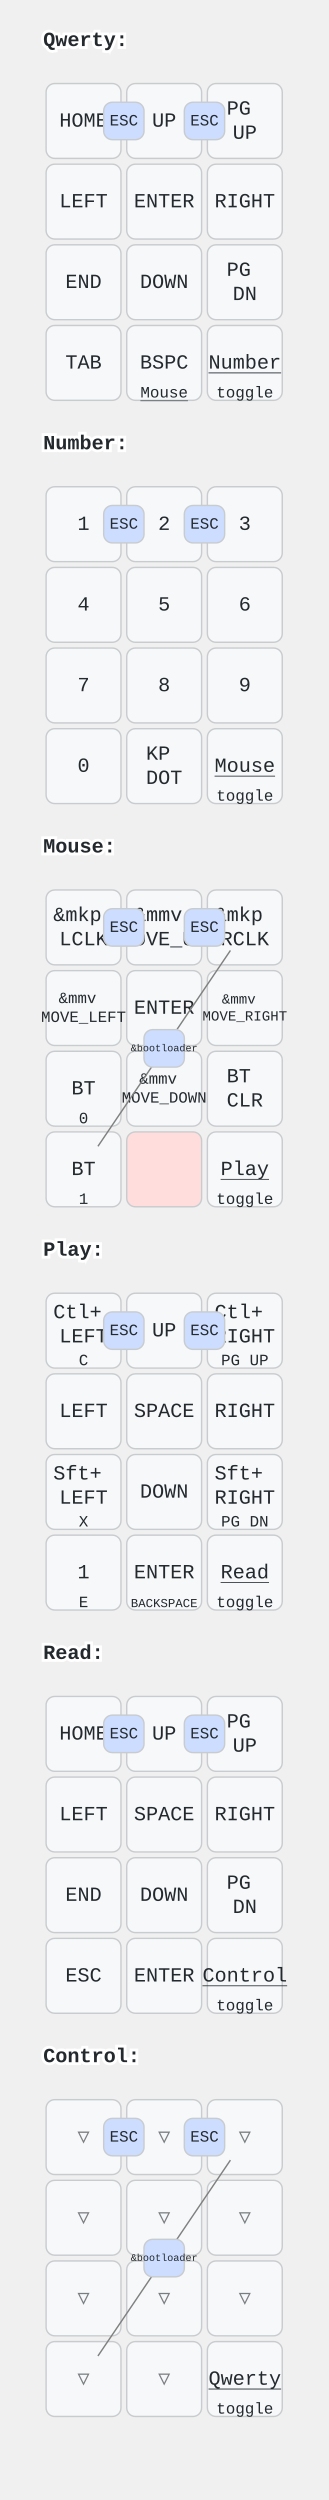
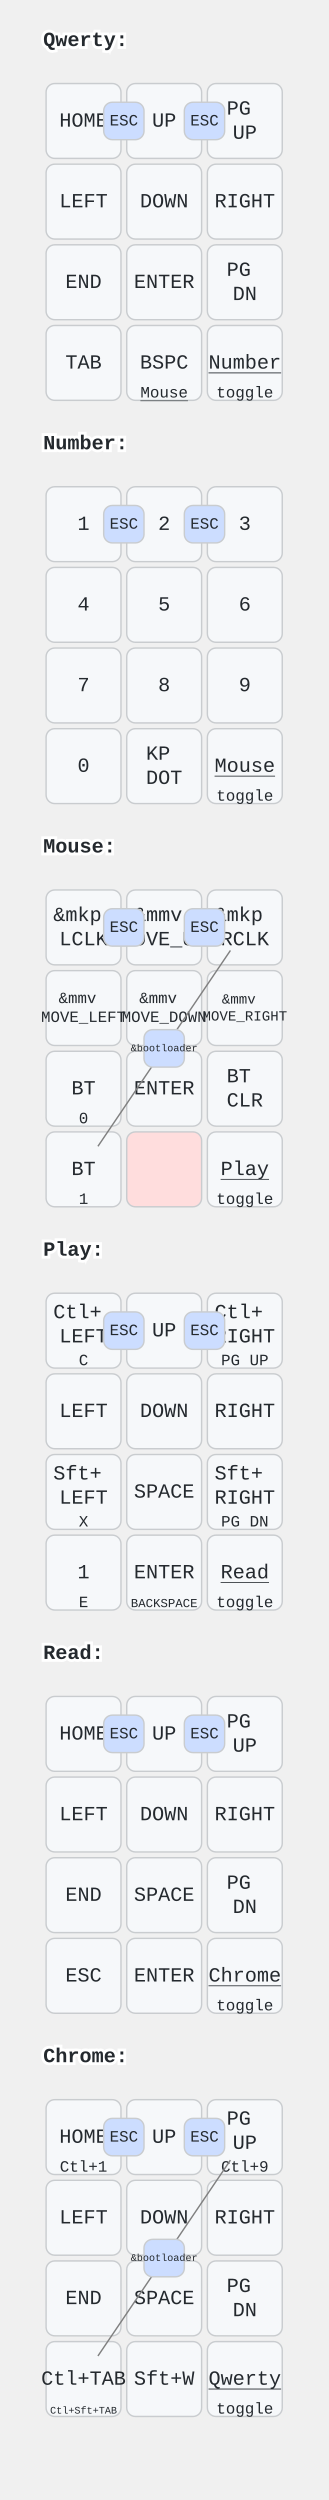
<svg xmlns="http://www.w3.org/2000/svg" width="228" height="1736" viewBox="0 0 228 1736" class="keymap">
  <style>/* inherit to force styles through use tags */
svg path {
    fill: inherit;
}

/* font and background color specifications */
svg.keymap {
    font-family: SFMono-Regular,Consolas,Liberation Mono,Menlo,monospace;
    font-size: 14px;
    font-kerning: normal;
    text-rendering: optimizeLegibility;
    fill: #24292e;
}

/* default key styling */
rect.key {
    fill: #f6f8fa;
}

rect.key, rect.combo {
    stroke: #c9cccf;
    stroke-width: 1;
}

/* default key side styling, only used is draw_key_sides is set */
rect.side {
    filter: brightness(90%);
}

/* color accent for combo boxes */
rect.combo, rect.combo-separate {
    fill: #cdf;
}

/* color accent for held keys */
rect.held, rect.combo.held {
    fill: #fdd;
}

/* color accent for ghost (optional) keys */
rect.ghost, rect.combo.ghost {
    stroke-dasharray: 4, 4;
    stroke-width: 2;
}

text {
    text-anchor: middle;
    dominant-baseline: middle;
}

/* styling for layer labels */
text.label {
    font-weight: bold;
    text-anchor: start;
    stroke: white;
    stroke-width: 4;
    paint-order: stroke;
}

/* styling for optional footer */
text.footer {
    text-anchor: end;
    dominant-baseline: auto;
    stroke: white;
    stroke-width: 4;
    paint-order: stroke;
}

/* styling for combo tap, and key non-tap label text */
text.combo, text.hold, text.shifted, text.left, text.right, text.tl, text.tr, text.bl, text.br {
    font-size: 11px;
}

text.hold, text.bl, text.br {
    text-anchor: middle;
    dominant-baseline: auto;
}

text.shifted, text.tl, text.tr {
    text-anchor: middle;
    dominant-baseline: hanging;
}

text.left, text.tl, text.bl {
    text-anchor: start;
}

text.right, text.tr, text.br {
    text-anchor: end;
}

text.layer-activator {
    text-decoration: underline;
}

/* styling for hold/shifted label text in combo box */
text.combo.hold, text.combo.shifted, text.combo.left, text.combo.right {
    font-size: 8px;
}

/* lighter symbol for transparent keys */
text.trans {
    fill: #7b7e81;
}

/* styling for combo dendrons */
path.combo {
    stroke-width: 1;
    stroke: gray;
    fill: none;
}

/* Start Tabler Icons Cleanup */
/* cannot use height/width with glyphs */
.icon-tabler &gt; path {
    fill: inherit;
    stroke: inherit;
    stroke-width: 2;
}
/* hide tabler's default box */
.icon-tabler &gt; path[stroke="none"][fill="none"] {
    visibility: hidden;
}
/* End Tabler Icons Cleanup */
</style>
  <g transform="translate(30, 0)" class="layer-Qwerty">
    <text x="0" y="28" class="label" id="Qwerty">Qwerty:</text>
    <g transform="translate(0, 56)">
      <g transform="translate(28, 28)" class="key keypos-0">
        <rect rx="6" ry="6" x="-26" y="-26" width="52" height="52" class="key" />
        <text x="0" y="0" class="key tap">HOME</text>
      </g>
      <g transform="translate(84, 28)" class="key keypos-1">
        <rect rx="6" ry="6" x="-26" y="-26" width="52" height="52" class="key" />
        <text x="0" y="0" class="key tap">UP</text>
      </g>
      <g transform="translate(140, 28)" class="key keypos-2">
        <rect rx="6" ry="6" x="-26" y="-26" width="52" height="52" class="key" />
        <text x="0" y="0" class="key tap">
          <tspan x="0" dy="-0.6em">PG</tspan>
          <tspan x="0" dy="1.2em">UP</tspan>
        </text>
      </g>
      <g transform="translate(28, 84)" class="key keypos-3">
        <rect rx="6" ry="6" x="-26" y="-26" width="52" height="52" class="key" />
        <text x="0" y="0" class="key tap">LEFT</text>
      </g>
      <g transform="translate(84, 84)" class="key keypos-4">
        <rect rx="6" ry="6" x="-26" y="-26" width="52" height="52" class="key" />
+         <text x="0" y="0" class="key tap">DOWN</text>
+       </g>
+       <g transform="translate(140, 84)" class="key keypos-5">
+         <rect rx="6" ry="6" x="-26" y="-26" width="52" height="52" class="key" />
+         <text x="0" y="0" class="key tap">RIGHT</text>
+       </g>
+       <g transform="translate(28, 140)" class="key keypos-6">
+         <rect rx="6" ry="6" x="-26" y="-26" width="52" height="52" class="key" />
+         <text x="0" y="0" class="key tap">END</text>
+       </g>
+       <g transform="translate(84, 140)" class="key keypos-7">
+         <rect rx="6" ry="6" x="-26" y="-26" width="52" height="52" class="key" />
        <text x="0" y="0" class="key tap">ENTER</text>
-       </g>
-       <g transform="translate(140, 84)" class="key keypos-5">
-         <rect rx="6" ry="6" x="-26" y="-26" width="52" height="52" class="key" />
-         <text x="0" y="0" class="key tap">RIGHT</text>
-       </g>
-       <g transform="translate(28, 140)" class="key keypos-6">
-         <rect rx="6" ry="6" x="-26" y="-26" width="52" height="52" class="key" />
-         <text x="0" y="0" class="key tap">END</text>
-       </g>
-       <g transform="translate(84, 140)" class="key keypos-7">
-         <rect rx="6" ry="6" x="-26" y="-26" width="52" height="52" class="key" />
-         <text x="0" y="0" class="key tap">DOWN</text>
      </g>
      <g transform="translate(140, 140)" class="key keypos-8">
        <rect rx="6" ry="6" x="-26" y="-26" width="52" height="52" class="key" />
        <text x="0" y="0" class="key tap">
          <tspan x="0" dy="-0.6em">PG</tspan>
          <tspan x="0" dy="1.2em">DN</tspan>
        </text>
      </g>
      <g transform="translate(28, 196)" class="key keypos-9">
        <rect rx="6" ry="6" x="-26" y="-26" width="52" height="52" class="key" />
        <text x="0" y="0" class="key tap">TAB</text>
      </g>
      <g transform="translate(84, 196)" class="key keypos-10">
        <rect rx="6" ry="6" x="-26" y="-26" width="52" height="52" class="key" />
        <text x="0" y="0" class="key tap">BSPC</text>
        <a href="#Mouse">
          <text x="0" y="24" class="key hold layer-activator">Mouse</text>
        </a>
      </g>
      <g transform="translate(140, 196)" class="key keypos-11">
        <rect rx="6" ry="6" x="-26" y="-26" width="52" height="52" class="key" />
        <a href="#Number">
          <text x="0" y="0" class="key tap layer-activator">Number</text>
        </a>
        <text x="0" y="24" class="key hold">toggle</text>
      </g>
      <g class="combo combopos-0">
        <rect rx="6" ry="6" x="42" y="15" width="28" height="26" class="combo" />
        <text x="56" y="28" class="combo tap">ESC</text>
      </g>
      <g class="combo combopos-1">
        <rect rx="6" ry="6" x="98" y="15" width="28" height="26" class="combo" />
        <text x="112" y="28" class="combo tap">ESC</text>
      </g>
    </g>
  </g>
  <g transform="translate(30, 280)" class="layer-Number">
    <text x="0" y="28" class="label" id="Number">Number:</text>
    <g transform="translate(0, 56)">
      <g transform="translate(28, 28)" class="key keypos-0">
        <rect rx="6" ry="6" x="-26" y="-26" width="52" height="52" class="key" />
        <text x="0" y="0" class="key tap">1</text>
      </g>
      <g transform="translate(84, 28)" class="key keypos-1">
        <rect rx="6" ry="6" x="-26" y="-26" width="52" height="52" class="key" />
        <text x="0" y="0" class="key tap">2</text>
      </g>
      <g transform="translate(140, 28)" class="key keypos-2">
        <rect rx="6" ry="6" x="-26" y="-26" width="52" height="52" class="key" />
        <text x="0" y="0" class="key tap">3</text>
      </g>
      <g transform="translate(28, 84)" class="key keypos-3">
        <rect rx="6" ry="6" x="-26" y="-26" width="52" height="52" class="key" />
        <text x="0" y="0" class="key tap">4</text>
      </g>
      <g transform="translate(84, 84)" class="key keypos-4">
        <rect rx="6" ry="6" x="-26" y="-26" width="52" height="52" class="key" />
        <text x="0" y="0" class="key tap">5</text>
      </g>
      <g transform="translate(140, 84)" class="key keypos-5">
        <rect rx="6" ry="6" x="-26" y="-26" width="52" height="52" class="key" />
        <text x="0" y="0" class="key tap">6</text>
      </g>
      <g transform="translate(28, 140)" class="key keypos-6">
        <rect rx="6" ry="6" x="-26" y="-26" width="52" height="52" class="key" />
        <text x="0" y="0" class="key tap">7</text>
      </g>
      <g transform="translate(84, 140)" class="key keypos-7">
        <rect rx="6" ry="6" x="-26" y="-26" width="52" height="52" class="key" />
        <text x="0" y="0" class="key tap">8</text>
      </g>
      <g transform="translate(140, 140)" class="key keypos-8">
        <rect rx="6" ry="6" x="-26" y="-26" width="52" height="52" class="key" />
        <text x="0" y="0" class="key tap">9</text>
      </g>
      <g transform="translate(28, 196)" class="key keypos-9">
        <rect rx="6" ry="6" x="-26" y="-26" width="52" height="52" class="key" />
        <text x="0" y="0" class="key tap">0</text>
      </g>
      <g transform="translate(84, 196)" class="key keypos-10">
        <rect rx="6" ry="6" x="-26" y="-26" width="52" height="52" class="key" />
        <text x="0" y="0" class="key tap">
          <tspan x="0" dy="-0.6em">KP</tspan>
          <tspan x="0" dy="1.2em">DOT</tspan>
        </text>
      </g>
      <g transform="translate(140, 196)" class="key keypos-11">
        <rect rx="6" ry="6" x="-26" y="-26" width="52" height="52" class="key" />
        <a href="#Mouse">
          <text x="0" y="0" class="key tap layer-activator">Mouse</text>
        </a>
        <text x="0" y="24" class="key hold">toggle</text>
      </g>
      <g class="combo combopos-0">
        <rect rx="6" ry="6" x="42" y="15" width="28" height="26" class="combo" />
        <text x="56" y="28" class="combo tap">ESC</text>
      </g>
      <g class="combo combopos-1">
        <rect rx="6" ry="6" x="98" y="15" width="28" height="26" class="combo" />
        <text x="112" y="28" class="combo tap">ESC</text>
      </g>
    </g>
  </g>
  <g transform="translate(30, 560)" class="layer-Mouse">
    <text x="0" y="28" class="label" id="Mouse">Mouse:</text>
    <g transform="translate(0, 56)">
      <g transform="translate(28, 28)" class="key keypos-0">
        <rect rx="6" ry="6" x="-26" y="-26" width="52" height="52" class="key" />
        <text x="0" y="0" class="key tap">
          <tspan x="0" dy="-0.6em">&amp;mkp</tspan>
          <tspan x="0" dy="1.2em">LCLK</tspan>
        </text>
      </g>
      <g transform="translate(84, 28)" class="key keypos-1">
        <rect rx="6" ry="6" x="-26" y="-26" width="52" height="52" class="key" />
        <text x="0" y="0" class="key tap">
          <tspan x="0" dy="-0.6em">&amp;mmv</tspan>
          <tspan x="0" dy="1.2em">MOVE_UP</tspan>
        </text>
      </g>
      <g transform="translate(140, 28)" class="key keypos-2">
        <rect rx="6" ry="6" x="-26" y="-26" width="52" height="52" class="key" />
        <text x="0" y="0" class="key tap">
          <tspan x="0" dy="-0.6em">&amp;mkp</tspan>
          <tspan x="0" dy="1.2em">RCLK</tspan>
        </text>
      </g>
      <g transform="translate(28, 84)" class="key keypos-3">
        <rect rx="6" ry="6" x="-26" y="-26" width="52" height="52" class="key" />
        <text x="0" y="0" class="key tap">
          <tspan x="0" dy="-0.6em" style="font-size: 78%">&amp;mmv</tspan>
          <tspan x="0" dy="1.2em" style="font-size: 78%">MOVE_LEFT</tspan>
        </text>
      </g>
      <g transform="translate(84, 84)" class="key keypos-4">
        <rect rx="6" ry="6" x="-26" y="-26" width="52" height="52" class="key" />
-         <text x="0" y="0" class="key tap">ENTER</text>
+         <text x="0" y="0" class="key tap">
+           <tspan x="0" dy="-0.6em" style="font-size: 78%">&amp;mmv</tspan>
+           <tspan x="0" dy="1.2em" style="font-size: 78%">MOVE_DOWN</tspan>
+         </text>
      </g>
      <g transform="translate(140, 84)" class="key keypos-5">
        <rect rx="6" ry="6" x="-26" y="-26" width="52" height="52" class="key" />
        <text x="0" y="0" class="key tap">
          <tspan x="0" dy="-0.6em" style="font-size: 70%">&amp;mmv</tspan>
          <tspan x="0" dy="1.2em" style="font-size: 70%">MOVE_RIGHT</tspan>
        </text>
      </g>
      <g transform="translate(28, 140)" class="key keypos-6">
        <rect rx="6" ry="6" x="-26" y="-26" width="52" height="52" class="key" />
        <text x="0" y="0" class="key tap">BT</text>
        <text x="0" y="24" class="key hold">0</text>
      </g>
      <g transform="translate(84, 140)" class="key keypos-7">
        <rect rx="6" ry="6" x="-26" y="-26" width="52" height="52" class="key" />
-         <text x="0" y="0" class="key tap">
-           <tspan x="0" dy="-0.6em" style="font-size: 78%">&amp;mmv</tspan>
-           <tspan x="0" dy="1.2em" style="font-size: 78%">MOVE_DOWN</tspan>
-         </text>
+         <text x="0" y="0" class="key tap">ENTER</text>
      </g>
      <g transform="translate(140, 140)" class="key keypos-8">
        <rect rx="6" ry="6" x="-26" y="-26" width="52" height="52" class="key" />
        <text x="0" y="0" class="key tap">
          <tspan x="0" dy="-0.6em">BT</tspan>
          <tspan x="0" dy="1.2em">CLR</tspan>
        </text>
      </g>
      <g transform="translate(28, 196)" class="key keypos-9">
        <rect rx="6" ry="6" x="-26" y="-26" width="52" height="52" class="key" />
        <text x="0" y="0" class="key tap">BT</text>
        <text x="0" y="24" class="key hold">1</text>
      </g>
      <g transform="translate(84, 196)" class="key held keypos-10">
        <rect rx="6" ry="6" x="-26" y="-26" width="52" height="52" class="key held" />
      </g>
      <g transform="translate(140, 196)" class="key keypos-11">
        <rect rx="6" ry="6" x="-26" y="-26" width="52" height="52" class="key" />
        <a href="#Play">
          <text x="0" y="0" class="key tap layer-activator">Play</text>
        </a>
        <text x="0" y="24" class="key hold">toggle</text>
      </g>
      <g class="combo combopos-0">
        <rect rx="6" ry="6" x="42" y="15" width="28" height="26" class="combo" />
        <text x="56" y="28" class="combo tap">ESC</text>
      </g>
      <g class="combo combopos-1">
        <rect rx="6" ry="6" x="98" y="15" width="28" height="26" class="combo" />
        <text x="112" y="28" class="combo tap">ESC</text>
      </g>
      <g class="combo combopos-2">
        <path d="M84,112 l46,-68" class="combo" />
        <path d="M84,112 l-46,68" class="combo" />
        <rect rx="6" ry="6" x="70" y="99" width="28" height="26" class="combo" />
        <text x="84" y="112" class="combo tap">
          <tspan style="font-size: 64%">&amp;bootloader</tspan>
        </text>
      </g>
    </g>
  </g>
  <g transform="translate(30, 840)" class="layer-Play">
    <text x="0" y="28" class="label" id="Play">Play:</text>
    <g transform="translate(0, 56)">
      <g transform="translate(28, 28)" class="key keypos-0">
        <rect rx="6" ry="6" x="-26" y="-26" width="52" height="52" class="key" />
        <text x="0" y="0" class="key tap">
          <tspan x="0" dy="-0.9em">Ctl+</tspan>
          <tspan x="0" dy="1.2em">LEFT</tspan>
        </text>
        <text x="0" y="24" class="key hold">C</text>
      </g>
      <g transform="translate(84, 28)" class="key keypos-1">
        <rect rx="6" ry="6" x="-26" y="-26" width="52" height="52" class="key" />
        <text x="0" y="0" class="key tap">UP</text>
      </g>
      <g transform="translate(140, 28)" class="key keypos-2">
        <rect rx="6" ry="6" x="-26" y="-26" width="52" height="52" class="key" />
        <text x="0" y="0" class="key tap">
          <tspan x="0" dy="-0.9em">Ctl+</tspan>
          <tspan x="0" dy="1.2em">RIGHT</tspan>
        </text>
        <text x="0" y="24" class="key hold">PG UP</text>
      </g>
      <g transform="translate(28, 84)" class="key keypos-3">
        <rect rx="6" ry="6" x="-26" y="-26" width="52" height="52" class="key" />
        <text x="0" y="0" class="key tap">LEFT</text>
      </g>
      <g transform="translate(84, 84)" class="key keypos-4">
        <rect rx="6" ry="6" x="-26" y="-26" width="52" height="52" class="key" />
-         <text x="0" y="0" class="key tap">SPACE</text>
+         <text x="0" y="0" class="key tap">DOWN</text>
      </g>
      <g transform="translate(140, 84)" class="key keypos-5">
        <rect rx="6" ry="6" x="-26" y="-26" width="52" height="52" class="key" />
        <text x="0" y="0" class="key tap">RIGHT</text>
      </g>
      <g transform="translate(28, 140)" class="key keypos-6">
        <rect rx="6" ry="6" x="-26" y="-26" width="52" height="52" class="key" />
        <text x="0" y="0" class="key tap">
          <tspan x="0" dy="-0.9em">Sft+</tspan>
          <tspan x="0" dy="1.2em">LEFT</tspan>
        </text>
        <text x="0" y="24" class="key hold">X</text>
      </g>
      <g transform="translate(84, 140)" class="key keypos-7">
        <rect rx="6" ry="6" x="-26" y="-26" width="52" height="52" class="key" />
-         <text x="0" y="0" class="key tap">DOWN</text>
+         <text x="0" y="0" class="key tap">SPACE</text>
      </g>
      <g transform="translate(140, 140)" class="key keypos-8">
        <rect rx="6" ry="6" x="-26" y="-26" width="52" height="52" class="key" />
        <text x="0" y="0" class="key tap">
          <tspan x="0" dy="-0.9em">Sft+</tspan>
          <tspan x="0" dy="1.2em">RIGHT</tspan>
        </text>
        <text x="0" y="24" class="key hold">PG DN</text>
      </g>
      <g transform="translate(28, 196)" class="key keypos-9">
        <rect rx="6" ry="6" x="-26" y="-26" width="52" height="52" class="key" />
        <text x="0" y="0" class="key tap">1</text>
        <text x="0" y="24" class="key hold">E</text>
      </g>
      <g transform="translate(84, 196)" class="key keypos-10">
        <rect rx="6" ry="6" x="-26" y="-26" width="52" height="52" class="key" />
        <text x="0" y="0" class="key tap">ENTER</text>
        <text x="0" y="24" class="key hold">
          <tspan style="font-size: 78%">BACKSPACE</tspan>
        </text>
      </g>
      <g transform="translate(140, 196)" class="key keypos-11">
        <rect rx="6" ry="6" x="-26" y="-26" width="52" height="52" class="key" />
        <a href="#Read">
          <text x="0" y="0" class="key tap layer-activator">Read</text>
        </a>
        <text x="0" y="24" class="key hold">toggle</text>
      </g>
      <g class="combo combopos-0">
        <rect rx="6" ry="6" x="42" y="15" width="28" height="26" class="combo" />
        <text x="56" y="28" class="combo tap">ESC</text>
      </g>
      <g class="combo combopos-1">
        <rect rx="6" ry="6" x="98" y="15" width="28" height="26" class="combo" />
        <text x="112" y="28" class="combo tap">ESC</text>
      </g>
    </g>
  </g>
  <g transform="translate(30, 1120)" class="layer-Read">
    <text x="0" y="28" class="label" id="Read">Read:</text>
    <g transform="translate(0, 56)">
      <g transform="translate(28, 28)" class="key keypos-0">
        <rect rx="6" ry="6" x="-26" y="-26" width="52" height="52" class="key" />
        <text x="0" y="0" class="key tap">HOME</text>
      </g>
      <g transform="translate(84, 28)" class="key keypos-1">
        <rect rx="6" ry="6" x="-26" y="-26" width="52" height="52" class="key" />
        <text x="0" y="0" class="key tap">UP</text>
      </g>
      <g transform="translate(140, 28)" class="key keypos-2">
        <rect rx="6" ry="6" x="-26" y="-26" width="52" height="52" class="key" />
        <text x="0" y="0" class="key tap">
          <tspan x="0" dy="-0.6em">PG</tspan>
          <tspan x="0" dy="1.2em">UP</tspan>
        </text>
      </g>
      <g transform="translate(28, 84)" class="key keypos-3">
        <rect rx="6" ry="6" x="-26" y="-26" width="52" height="52" class="key" />
        <text x="0" y="0" class="key tap">LEFT</text>
      </g>
      <g transform="translate(84, 84)" class="key keypos-4">
        <rect rx="6" ry="6" x="-26" y="-26" width="52" height="52" class="key" />
+         <text x="0" y="0" class="key tap">DOWN</text>
+       </g>
+       <g transform="translate(140, 84)" class="key keypos-5">
+         <rect rx="6" ry="6" x="-26" y="-26" width="52" height="52" class="key" />
+         <text x="0" y="0" class="key tap">RIGHT</text>
+       </g>
+       <g transform="translate(28, 140)" class="key keypos-6">
+         <rect rx="6" ry="6" x="-26" y="-26" width="52" height="52" class="key" />
+         <text x="0" y="0" class="key tap">END</text>
+       </g>
+       <g transform="translate(84, 140)" class="key keypos-7">
+         <rect rx="6" ry="6" x="-26" y="-26" width="52" height="52" class="key" />
        <text x="0" y="0" class="key tap">SPACE</text>
-       </g>
-       <g transform="translate(140, 84)" class="key keypos-5">
-         <rect rx="6" ry="6" x="-26" y="-26" width="52" height="52" class="key" />
-         <text x="0" y="0" class="key tap">RIGHT</text>
-       </g>
-       <g transform="translate(28, 140)" class="key keypos-6">
-         <rect rx="6" ry="6" x="-26" y="-26" width="52" height="52" class="key" />
-         <text x="0" y="0" class="key tap">END</text>
-       </g>
-       <g transform="translate(84, 140)" class="key keypos-7">
-         <rect rx="6" ry="6" x="-26" y="-26" width="52" height="52" class="key" />
-         <text x="0" y="0" class="key tap">DOWN</text>
      </g>
      <g transform="translate(140, 140)" class="key keypos-8">
        <rect rx="6" ry="6" x="-26" y="-26" width="52" height="52" class="key" />
        <text x="0" y="0" class="key tap">
          <tspan x="0" dy="-0.6em">PG</tspan>
          <tspan x="0" dy="1.2em">DN</tspan>
        </text>
      </g>
      <g transform="translate(28, 196)" class="key keypos-9">
        <rect rx="6" ry="6" x="-26" y="-26" width="52" height="52" class="key" />
        <text x="0" y="0" class="key tap">ESC</text>
      </g>
      <g transform="translate(84, 196)" class="key keypos-10">
        <rect rx="6" ry="6" x="-26" y="-26" width="52" height="52" class="key" />
        <text x="0" y="0" class="key tap">ENTER</text>
      </g>
      <g transform="translate(140, 196)" class="key keypos-11">
        <rect rx="6" ry="6" x="-26" y="-26" width="52" height="52" class="key" />
-         <a href="#Control">
-           <text x="0" y="0" class="key tap layer-activator">Control</text>
+         <a href="#Chrome">
+           <text x="0" y="0" class="key tap layer-activator">Chrome</text>
        </a>
        <text x="0" y="24" class="key hold">toggle</text>
      </g>
      <g class="combo combopos-0">
        <rect rx="6" ry="6" x="42" y="15" width="28" height="26" class="combo" />
        <text x="56" y="28" class="combo tap">ESC</text>
      </g>
      <g class="combo combopos-1">
        <rect rx="6" ry="6" x="98" y="15" width="28" height="26" class="combo" />
        <text x="112" y="28" class="combo tap">ESC</text>
      </g>
    </g>
  </g>
-   <g transform="translate(30, 1400)" class="layer-Control">
-     <text x="0" y="28" class="label" id="Control">Control:</text>
+   <g transform="translate(30, 1400)" class="layer-Chrome">
+     <text x="0" y="28" class="label" id="Chrome">Chrome:</text>
    <g transform="translate(0, 56)">
-       <g transform="translate(28, 28)" class="key trans keypos-0">
-         <rect rx="6" ry="6" x="-26" y="-26" width="52" height="52" class="key trans" />
-         <text x="0" y="0" class="key trans tap">▽</text>
-       </g>
-       <g transform="translate(84, 28)" class="key trans keypos-1">
-         <rect rx="6" ry="6" x="-26" y="-26" width="52" height="52" class="key trans" />
-         <text x="0" y="0" class="key trans tap">▽</text>
-       </g>
-       <g transform="translate(140, 28)" class="key trans keypos-2">
-         <rect rx="6" ry="6" x="-26" y="-26" width="52" height="52" class="key trans" />
-         <text x="0" y="0" class="key trans tap">▽</text>
-       </g>
-       <g transform="translate(28, 84)" class="key trans keypos-3">
-         <rect rx="6" ry="6" x="-26" y="-26" width="52" height="52" class="key trans" />
-         <text x="0" y="0" class="key trans tap">▽</text>
-       </g>
-       <g transform="translate(84, 84)" class="key trans keypos-4">
-         <rect rx="6" ry="6" x="-26" y="-26" width="52" height="52" class="key trans" />
-         <text x="0" y="0" class="key trans tap">▽</text>
-       </g>
-       <g transform="translate(140, 84)" class="key trans keypos-5">
-         <rect rx="6" ry="6" x="-26" y="-26" width="52" height="52" class="key trans" />
-         <text x="0" y="0" class="key trans tap">▽</text>
-       </g>
-       <g transform="translate(28, 140)" class="key trans keypos-6">
-         <rect rx="6" ry="6" x="-26" y="-26" width="52" height="52" class="key trans" />
-         <text x="0" y="0" class="key trans tap">▽</text>
-       </g>
-       <g transform="translate(84, 140)" class="key trans keypos-7">
-         <rect rx="6" ry="6" x="-26" y="-26" width="52" height="52" class="key trans" />
-         <text x="0" y="0" class="key trans tap">▽</text>
-       </g>
-       <g transform="translate(140, 140)" class="key trans keypos-8">
-         <rect rx="6" ry="6" x="-26" y="-26" width="52" height="52" class="key trans" />
-         <text x="0" y="0" class="key trans tap">▽</text>
-       </g>
-       <g transform="translate(28, 196)" class="key trans keypos-9">
-         <rect rx="6" ry="6" x="-26" y="-26" width="52" height="52" class="key trans" />
-         <text x="0" y="0" class="key trans tap">▽</text>
-       </g>
-       <g transform="translate(84, 196)" class="key trans keypos-10">
-         <rect rx="6" ry="6" x="-26" y="-26" width="52" height="52" class="key trans" />
-         <text x="0" y="0" class="key trans tap">▽</text>
+       <g transform="translate(28, 28)" class="key keypos-0">
+         <rect rx="6" ry="6" x="-26" y="-26" width="52" height="52" class="key" />
+         <text x="0" y="0" class="key tap">HOME</text>
+         <text x="0" y="24" class="key hold">Ctl+1</text>
+       </g>
+       <g transform="translate(84, 28)" class="key keypos-1">
+         <rect rx="6" ry="6" x="-26" y="-26" width="52" height="52" class="key" />
+         <text x="0" y="0" class="key tap">UP</text>
+       </g>
+       <g transform="translate(140, 28)" class="key keypos-2">
+         <rect rx="6" ry="6" x="-26" y="-26" width="52" height="52" class="key" />
+         <text x="0" y="0" class="key tap">
+           <tspan x="0" dy="-0.9em">PG</tspan>
+           <tspan x="0" dy="1.2em">UP</tspan>
+         </text>
+         <text x="0" y="24" class="key hold">Ctl+9</text>
+       </g>
+       <g transform="translate(28, 84)" class="key keypos-3">
+         <rect rx="6" ry="6" x="-26" y="-26" width="52" height="52" class="key" />
+         <text x="0" y="0" class="key tap">LEFT</text>
+       </g>
+       <g transform="translate(84, 84)" class="key keypos-4">
+         <rect rx="6" ry="6" x="-26" y="-26" width="52" height="52" class="key" />
+         <text x="0" y="0" class="key tap">DOWN</text>
+       </g>
+       <g transform="translate(140, 84)" class="key keypos-5">
+         <rect rx="6" ry="6" x="-26" y="-26" width="52" height="52" class="key" />
+         <text x="0" y="0" class="key tap">RIGHT</text>
+       </g>
+       <g transform="translate(28, 140)" class="key keypos-6">
+         <rect rx="6" ry="6" x="-26" y="-26" width="52" height="52" class="key" />
+         <text x="0" y="0" class="key tap">END</text>
+       </g>
+       <g transform="translate(84, 140)" class="key keypos-7">
+         <rect rx="6" ry="6" x="-26" y="-26" width="52" height="52" class="key" />
+         <text x="0" y="0" class="key tap">SPACE</text>
+       </g>
+       <g transform="translate(140, 140)" class="key keypos-8">
+         <rect rx="6" ry="6" x="-26" y="-26" width="52" height="52" class="key" />
+         <text x="0" y="0" class="key tap">
+           <tspan x="0" dy="-0.6em">PG</tspan>
+           <tspan x="0" dy="1.2em">DN</tspan>
+         </text>
+       </g>
+       <g transform="translate(28, 196)" class="key keypos-9">
+         <rect rx="6" ry="6" x="-26" y="-26" width="52" height="52" class="key" />
+         <text x="0" y="0" class="key tap">Ctl+TAB</text>
+         <text x="0" y="24" class="key hold">
+           <tspan style="font-size: 64%">Ctl+Sft+TAB</tspan>
+         </text>
+       </g>
+       <g transform="translate(84, 196)" class="key keypos-10">
+         <rect rx="6" ry="6" x="-26" y="-26" width="52" height="52" class="key" />
+         <text x="0" y="0" class="key tap">Sft+W</text>
      </g>
      <g transform="translate(140, 196)" class="key keypos-11">
        <rect rx="6" ry="6" x="-26" y="-26" width="52" height="52" class="key" />
        <a href="#Qwerty">
          <text x="0" y="0" class="key tap layer-activator">Qwerty</text>
        </a>
        <text x="0" y="24" class="key hold">toggle</text>
      </g>
      <g class="combo combopos-0">
        <rect rx="6" ry="6" x="42" y="15" width="28" height="26" class="combo" />
        <text x="56" y="28" class="combo tap">ESC</text>
      </g>
      <g class="combo combopos-1">
        <rect rx="6" ry="6" x="98" y="15" width="28" height="26" class="combo" />
        <text x="112" y="28" class="combo tap">ESC</text>
      </g>
      <g class="combo combopos-2">
        <path d="M84,112 l46,-68" class="combo" />
        <path d="M84,112 l-46,68" class="combo" />
        <rect rx="6" ry="6" x="70" y="99" width="28" height="26" class="combo" />
        <text x="84" y="112" class="combo tap">
          <tspan style="font-size: 64%">&amp;bootloader</tspan>
        </text>
      </g>
    </g>
  </g>
</svg>
